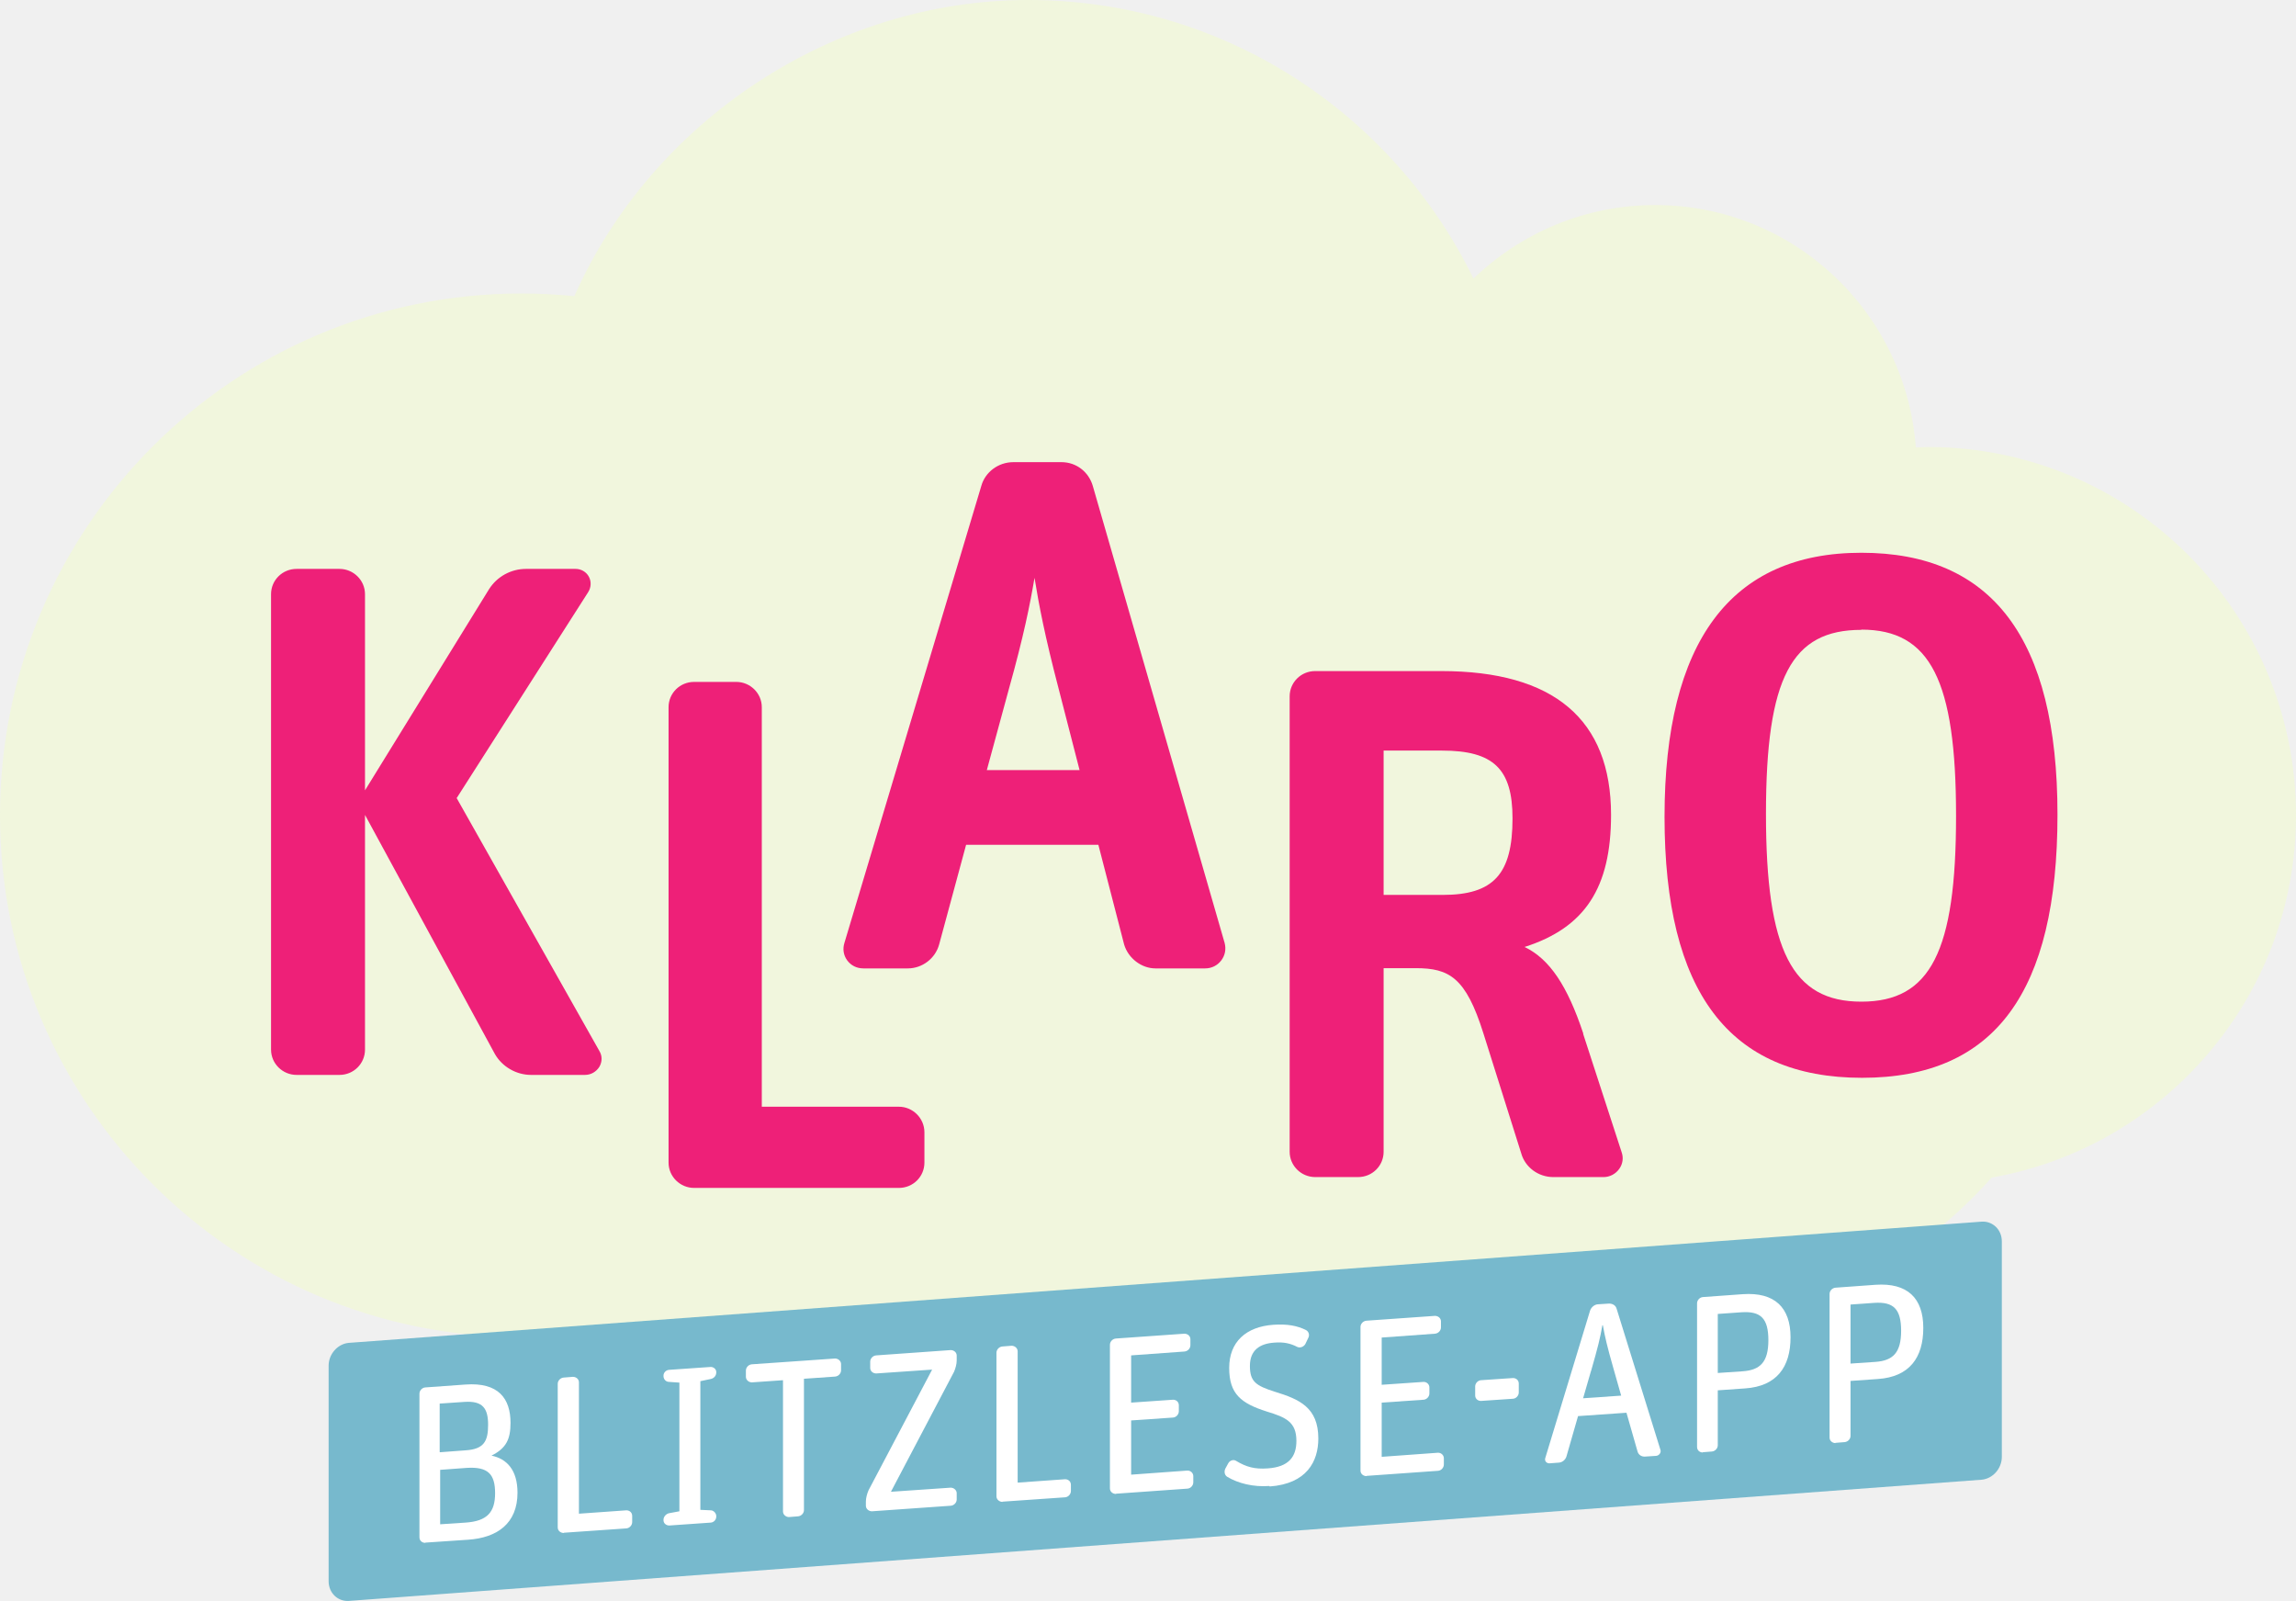
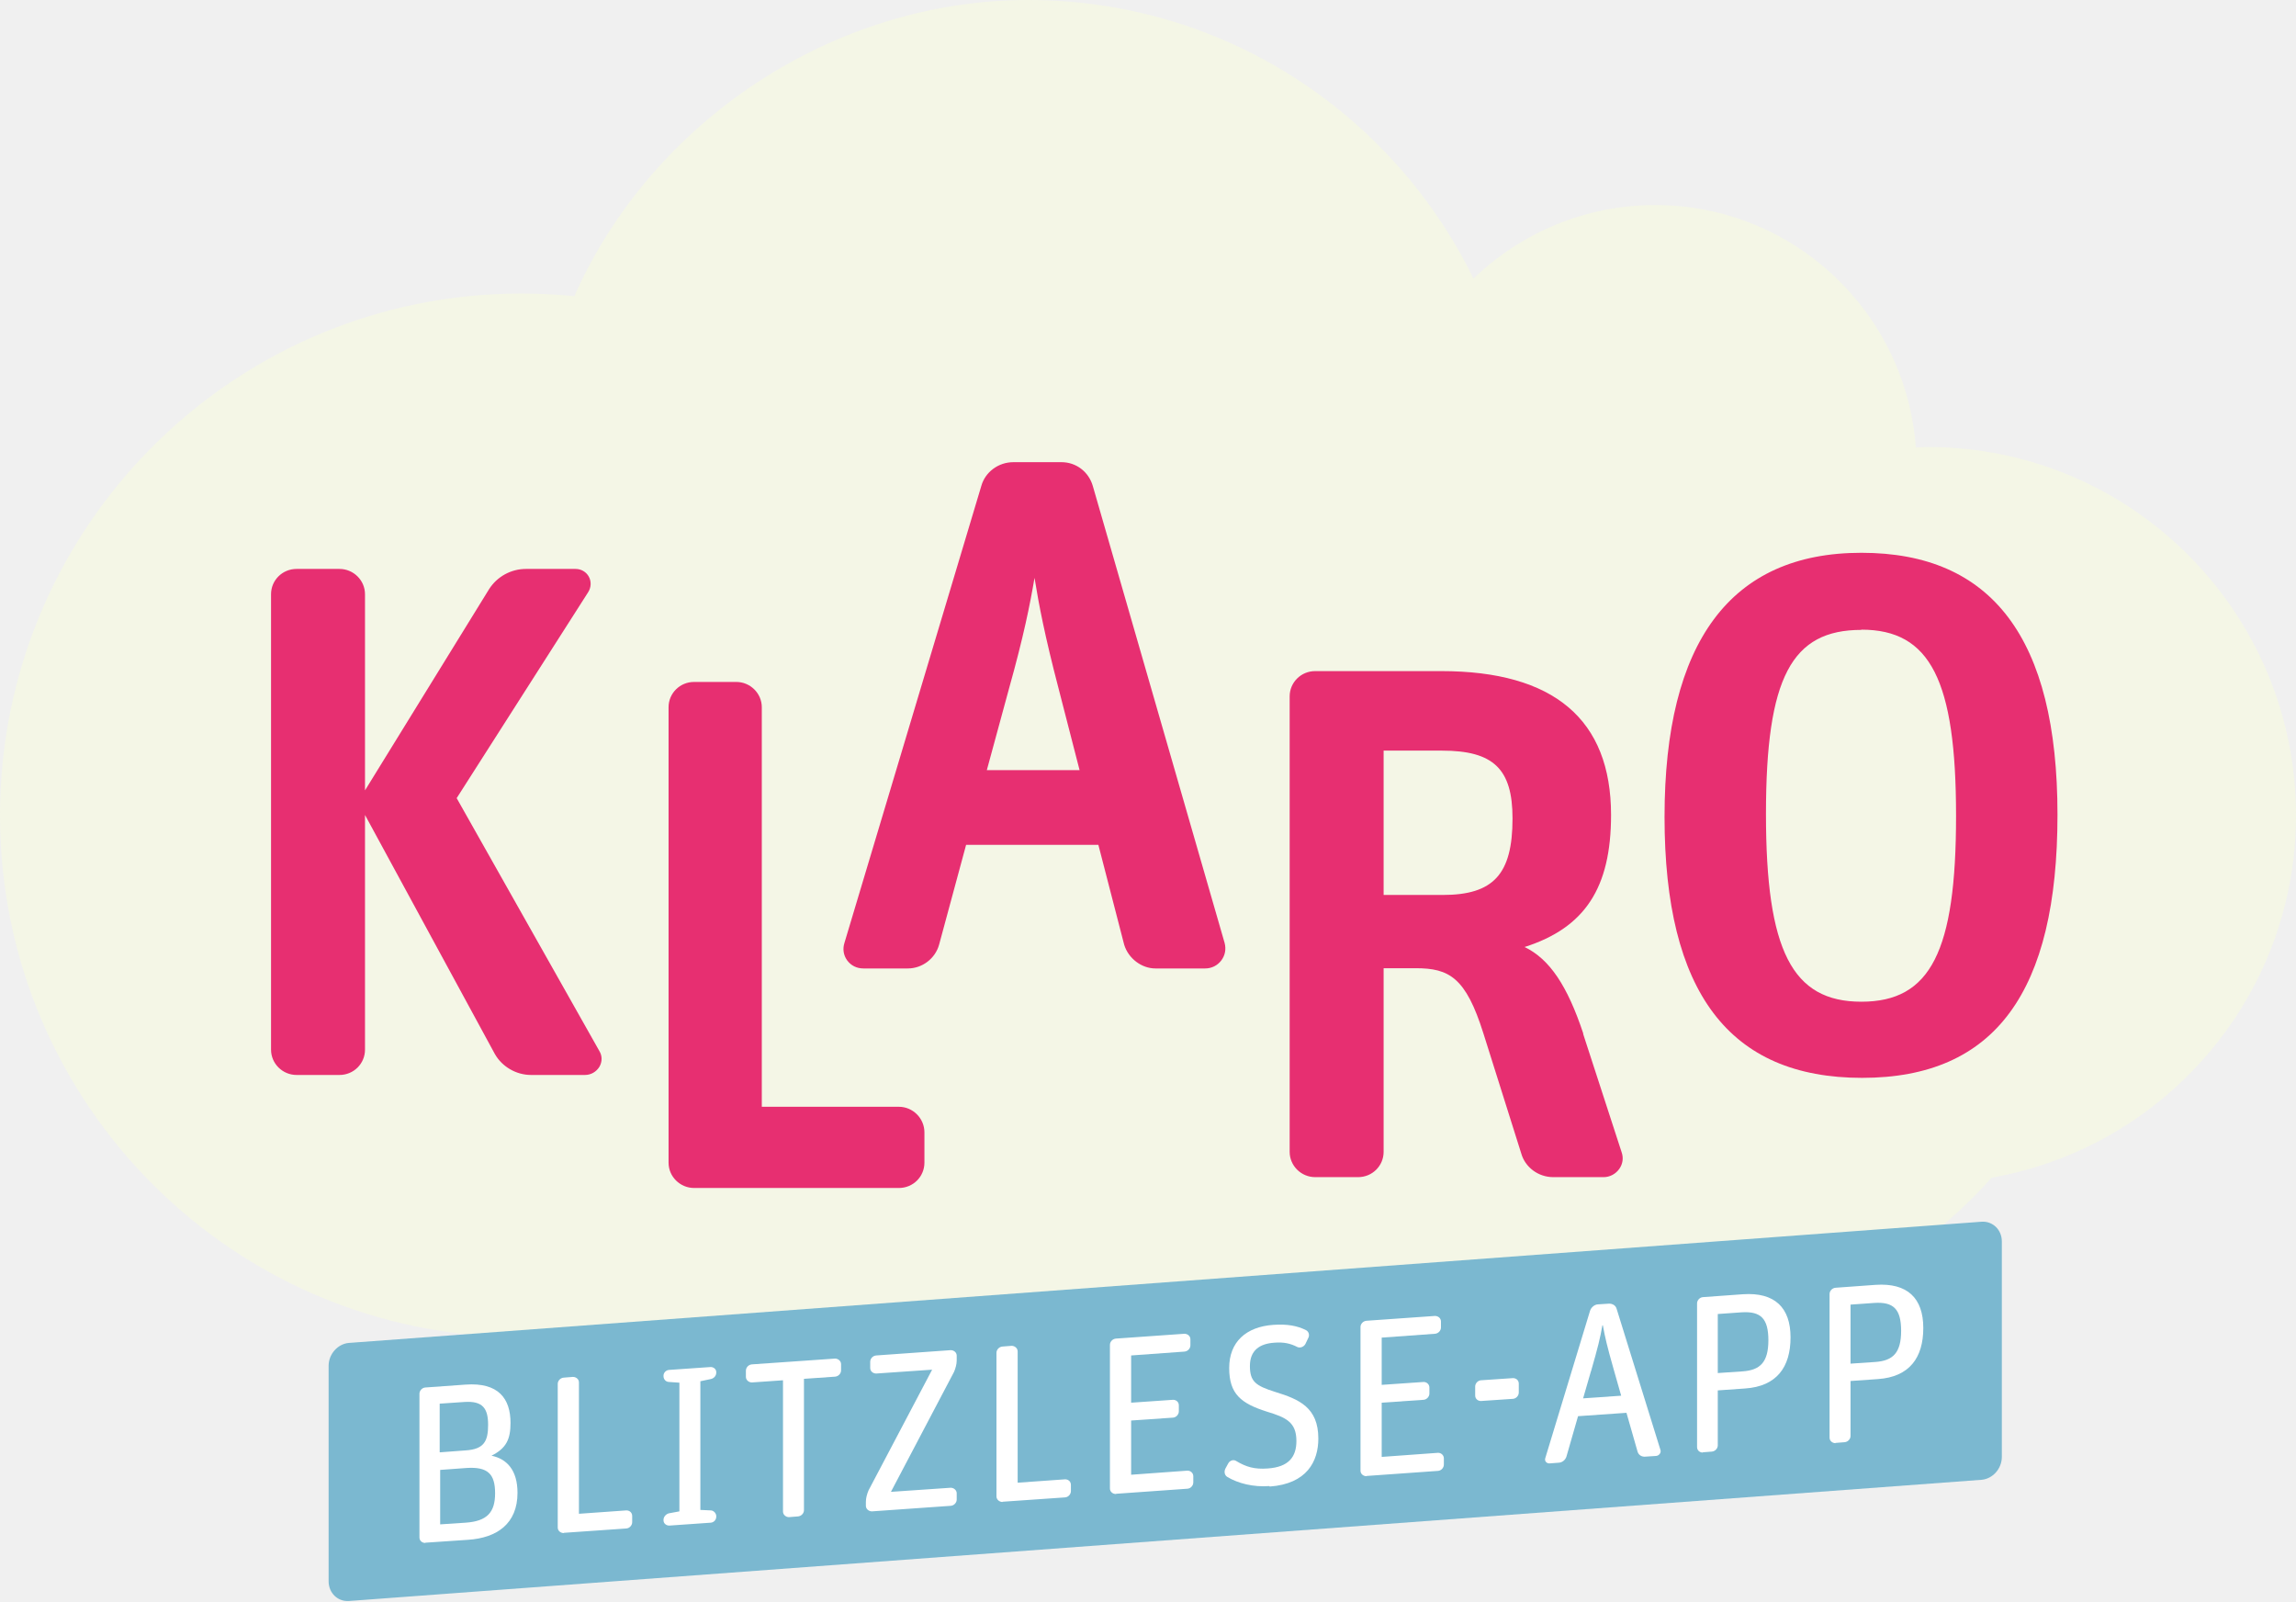
- <svg xmlns="http://www.w3.org/2000/svg" version="1.1" id="svg1" width="127.067" height="88.589" viewBox="0 0 127.067 88.589">
-   <defs id="defs1">
-     <clipPath clipPathUnits="userSpaceOnUse" id="clipPath2">
-       <path d="M 0,141.732 H 141.732 V 0 H 0 Z" transform="translate(-118.5161,-70.247)" id="path2" />
-     </clipPath>
-     <clipPath clipPathUnits="userSpaceOnUse" id="clipPath4">
-       <path d="M 0,141.732 H 141.732 V 0 H 0 Z" transform="translate(-42.1661,-70.957)" id="path4" />
-     </clipPath>
-     <clipPath clipPathUnits="userSpaceOnUse" id="clipPath6">
-       <path d="M 0,141.732 H 141.732 V 0 H 0 Z" transform="translate(-60.5161,-58.157)" id="path6" />
-     </clipPath>
-     <clipPath clipPathUnits="userSpaceOnUse" id="clipPath8">
-       <path d="M 0,141.732 H 141.732 V 0 H 0 Z" transform="translate(-68.0261,-72.127)" id="path8" />
-     </clipPath>
-     <clipPath clipPathUnits="userSpaceOnUse" id="clipPath10">
-       <path d="M 0,141.732 H 141.732 V 0 H 0 Z" transform="translate(-85.99611,-70.117)" id="path10" />
-     </clipPath>
-     <clipPath clipPathUnits="userSpaceOnUse" id="clipPath12">
-       <path d="M 0,141.732 H 141.732 V 0 H 0 Z" transform="translate(-100.4762,-77.957)" id="path12" />
-     </clipPath>
-     <clipPath clipPathUnits="userSpaceOnUse" id="clipPath14">
-       <path d="M 0,141.732 H 141.732 V 0 H 0 Z" transform="translate(-105.4661,-42.677)" id="path14" />
-     </clipPath>
-     <clipPath clipPathUnits="userSpaceOnUse" id="clipPath16">
-       <path d="M 0,141.732 H 141.732 V 0 H 0 Z" transform="translate(-41.4761,-40.827)" id="path16" />
-     </clipPath>
-     <clipPath clipPathUnits="userSpaceOnUse" id="clipPath18">
-       <path d="M 0,141.732 H 141.732 V 0 H 0 Z" transform="translate(-46.6161,-40.467)" id="path18" />
-     </clipPath>
-     <clipPath clipPathUnits="userSpaceOnUse" id="clipPath20">
-       <path d="M 0,141.732 H 141.732 V 0 H 0 Z" transform="translate(-50.9961,-40.777)" id="path20" />
-     </clipPath>
-     <clipPath clipPathUnits="userSpaceOnUse" id="clipPath22">
-       <path d="M 0,141.732 H 141.732 V 0 H 0 Z" transform="translate(-55.9661,-41.127)" id="path22" />
-     </clipPath>
-     <clipPath clipPathUnits="userSpaceOnUse" id="clipPath24">
-       <path d="M 0,141.732 H 141.732 V 0 H 0 Z" transform="translate(-59.4061,-41.367)" id="path24" />
-     </clipPath>
-     <clipPath clipPathUnits="userSpaceOnUse" id="clipPath26">
-       <path d="M 0,141.732 H 141.732 V 0 H 0 Z" transform="translate(-64.8261,-41.757)" id="path26" />
-     </clipPath>
-     <clipPath clipPathUnits="userSpaceOnUse" id="clipPath28">
-       <path d="M 0,141.732 H 141.732 V 0 H 0 Z" transform="translate(-69.5361,-42.087)" id="path28" />
-     </clipPath>
-     <clipPath clipPathUnits="userSpaceOnUse" id="clipPath30">
-       <path d="M 0,141.732 H 141.732 V 0 H 0 Z" transform="translate(-75.9061,-42.417)" id="path30" />
-     </clipPath>
-     <clipPath clipPathUnits="userSpaceOnUse" id="clipPath32">
-       <path d="M 0,141.732 H 141.732 V 0 H 0 Z" transform="translate(-79.9361,-42.827)" id="path32" />
-     </clipPath>
-     <clipPath clipPathUnits="userSpaceOnUse" id="clipPath34">
-       <path d="M 0,141.732 H 141.732 V 0 H 0 Z" transform="translate(-84.6861,-45.947)" id="path34" />
-     </clipPath>
-     <clipPath clipPathUnits="userSpaceOnUse" id="clipPath36">
-       <path d="M 0,141.732 H 141.732 V 0 H 0 Z" transform="translate(-89.2561,-47.197)" id="path36" />
-     </clipPath>
-     <clipPath clipPathUnits="userSpaceOnUse" id="clipPath38">
-       <path d="M 0,141.732 H 141.732 V 0 H 0 Z" transform="translate(-94.5161,-47.107)" id="path38" />
-     </clipPath>
-     <clipPath clipPathUnits="userSpaceOnUse" id="clipPath40">
-       <path d="M 0,141.732 H 141.732 V 0 H 0 Z" transform="translate(-100.0262,-47.497)" id="path40" />
-     </clipPath>
+ <svg xmlns="http://www.w3.org/2000/svg" id="Ebene_1" viewBox="0 0 95.3 66.45">
+   <defs>
+     <style>.cls-1{fill:#f4f6e6;}.cls-2{fill:#fff;}.cls-3{fill:#e72f71;}.cls-4{fill:#7bb8d0;}</style>
  </defs>
-   <g id="layer-MC0" transform="translate(-30.95481,-50.19333)">
-     <path id="path1" d="m 0,0 c 0,8.44 -6.84,15.29 -15.29,15.29 -0.16,0 -0.32,-0.02 -0.49,-0.02 -0.41,5.62 -5.09,10.06 -10.82,10.06 -2.93,0 -5.58,-1.17 -7.54,-3.05 -3.34,6.84 -10.35,11.56 -18.48,11.56 -8.13,0 -15.64,-5.06 -18.84,-12.29 -0.72,0.07 -1.45,0.11 -2.19,0.11 -11.96,0 -21.65,-9.7 -21.65,-21.66 0,-11.96 9.69,-21.65 21.65,-21.65 1.85,0 3.65,0.23 5.36,0.67 1.1,-1.76 3.04,-2.94 5.27,-2.94 1.95,0 3.68,0.9 4.82,2.3 2.87,-1.68 6.2,-2.66 9.77,-2.66 4.87,0 9.32,1.82 12.72,4.79 2.6,-1.3 5.53,-2.05 8.63,-2.05 5.75,0 10.9,2.52 14.45,6.51 C -5.46,-13.77 0,-7.52 0,0.01 Z" style="fill:#f1f6dd;fill-opacity:1;fill-rule:nonzero;stroke:none" transform="matrix(1.333333,0,0,-1.333333,158.0215,95.31333)" clip-path="url(#clipPath2)" />
-     <path id="path3" d="M 0,0 5.46,8.55 C 5.59,8.75 5.6,9 5.49,9.2 5.38,9.4 5.17,9.52 4.94,9.52 H 2.88 C 2.26,9.52 1.68,9.2 1.35,8.68 L -3.8,0.33 v 8.14 c 0,0.58 -0.48,1.05 -1.06,1.05 H -6.64 C -7.23,9.52 -7.7,9.05 -7.7,8.47 v -18.9 c 0,-0.58 0.48,-1.05 1.06,-1.05 h 1.78 c 0.59,0 1.06,0.47 1.06,1.05 v 9.74 l 5.39,-9.92 c 0.3,-0.53 0.89,-0.87 1.5,-0.87 h 2.24 c 0.25,0 0.47,0.13 0.6,0.34 0.12,0.21 0.12,0.45 0,0.65 L 0.01,0 Z" style="fill:#ee2078;fill-opacity:1;fill-rule:nonzero;stroke:none" transform="matrix(1.333333,0,0,-1.333333,56.22147,94.36667)" clip-path="url(#clipPath4)" />
-     <path id="path5" d="m 0,0 h -5.68 v 16.58 c 0,0.58 -0.48,1.05 -1.06,1.05 h -1.75 c -0.59,0 -1.06,-0.47 -1.06,-1.05 v -18.9 c 0,-0.58 0.48,-1.05 1.06,-1.05 h 8.5 c 0.59,0 1.06,0.47 1.06,1.05 v 1.26 C 1.07,-0.48 0.59,0 0.01,0 Z" style="fill:#ee2078;fill-opacity:1;fill-rule:nonzero;stroke:none" transform="matrix(1.333333,0,0,-1.333333,80.68813,111.4333)" clip-path="url(#clipPath6)" />
-     <path id="path7" d="m 0,0 h -3.85 l 0.92,3.38 c 0.61,2.18 0.87,3.48 1.06,4.6 0.18,-1.11 0.42,-2.38 1,-4.6 z m 0.55,11.79 c -0.17,0.59 -0.69,0.99 -1.3,0.99 h -2 c -0.62,0 -1.17,-0.41 -1.33,-0.99 L -9.76,-7.17 c -0.08,-0.25 -0.04,-0.51 0.11,-0.72 0.16,-0.22 0.4,-0.34 0.68,-0.34 h 1.84 c 0.6,0 1.14,0.41 1.3,0.99 l 1.12,4.14 h 5.49 l 1.07,-4.14 c 0.17,-0.57 0.72,-0.99 1.3,-0.99 h 2.06 c 0.27,0 0.51,0.12 0.67,0.33 0.16,0.21 0.21,0.47 0.14,0.73 0,0 -5.47,18.96 -5.47,18.96" style="fill:#ee2078;fill-opacity:1;fill-rule:nonzero;stroke:none" transform="matrix(1.333333,0,0,-1.333333,90.70147,92.80667)" clip-path="url(#clipPath8)" />
-     <path id="path9" d="m 0,0 c 0,-2.31 -0.79,-3.17 -2.9,-3.17 h -2.45 v 5.99 h 2.42 C -0.79,2.82 0,2.06 0,0.01 Z m 2.94,-8.93 c -0.66,1.99 -1.4,3.1 -2.44,3.6 2.51,0.8 3.59,2.46 3.59,5.48 0,3.96 -2.37,5.97 -7.05,5.97 h -5.23 c -0.59,0 -1.06,-0.47 -1.06,-1.05 v -18.9 c 0,-0.58 0.48,-1.05 1.06,-1.05 h 1.78 c 0.59,0 1.06,0.47 1.06,1.05 v 7.62 h 1.33 c 1.39,0 2.08,-0.38 2.81,-2.7 l 1.57,-4.98 c 0.16,-0.58 0.71,-0.99 1.33,-0.99 h 2.09 c 0.26,0 0.5,0.13 0.65,0.34 0.15,0.21 0.18,0.46 0.1,0.69 l -1.6,4.92 z" style="fill:#ee2078;fill-opacity:1;fill-rule:nonzero;stroke:none" transform="matrix(1.333333,0,0,-1.333333,114.6615,95.48667)" clip-path="url(#clipPath10)" />
-     <path id="path11" d="m 0,0 c 2.86,0 3.93,-2.1 3.93,-7.73 0,-5.63 -1.06,-7.71 -3.93,-7.71 -2.87,0 -3.96,2.11 -3.96,7.79 0,5.68 1.07,7.64 3.96,7.64 z m 0,3.19 c -5.42,0 -8.17,-3.69 -8.17,-10.96 0,-7.27 2.68,-10.83 8.2,-10.83 5.52,0 8.11,3.57 8.11,10.92 C 8.14,-0.33 5.4,3.19 0,3.19" style="fill:#ee2078;fill-opacity:1;fill-rule:nonzero;stroke:none" transform="matrix(1.333333,0,0,-1.333333,133.9683,85.03333)" clip-path="url(#clipPath12)" />
-     <path id="path13" d="m 0,0 -67.77,-5.03 c -0.46,-0.03 -0.84,0.33 -0.84,0.82 v 8.94 c 0,0.49 0.38,0.91 0.84,0.95 L 0,10.71 C 0.46,10.74 0.84,10.38 0.84,9.89 V 0.95 C 0.84,0.46 0.46,0.04 0,0" style="fill:#77b9cd;fill-opacity:1;fill-rule:nonzero;stroke:none" transform="matrix(1.333333,0,0,-1.333333,140.6215,132.0733)" clip-path="url(#clipPath14)" />
-     <path id="path15" d="M 0,0 1.06,0.07 C 1.96,0.13 2.29,0.5 2.29,1.29 2.29,2.08 2,2.4 1.1,2.34 L 0.01,2.26 V 0 Z M 0,2.99 1.07,3.07 C 1.83,3.12 2,3.45 2,4.13 2,4.81 1.78,5.13 1.02,5.08 L -0.01,5.01 V 3 Z m -0.61,-3.76 c -0.13,0 -0.24,0.09 -0.24,0.23 v 5.96 c 0,0.13 0.11,0.25 0.24,0.26 L 1.06,5.8 C 2.43,5.9 2.93,5.22 2.93,4.21 2.93,3.54 2.76,3.16 2.14,2.85 2.77,2.72 3.22,2.26 3.22,1.31 3.22,0.03 2.37,-0.56 1.17,-0.64 L -0.6,-0.76 Z" style="fill:#ffffff;fill-opacity:1;fill-rule:nonzero;stroke:none" transform="matrix(1.333333,0,0,-1.333333,55.30147,134.54)" clip-path="url(#clipPath16)" />
-     <path id="path17" d="m 0,0 c -0.13,0 -0.25,0.09 -0.25,0.23 v 5.96 c 0,0.13 0.11,0.25 0.25,0.26 l 0.38,0.03 c 0.13,0 0.25,-0.09 0.25,-0.23 V 0.8 L 2.6,0.94 c 0.13,0 0.24,-0.09 0.24,-0.23 V 0.45 C 2.84,0.32 2.73,0.2 2.6,0.19 L 0.01,0.01 Z" style="fill:#ffffff;fill-opacity:1;fill-rule:nonzero;stroke:none" transform="matrix(1.333333,0,0,-1.333333,62.1548,135.02)" clip-path="url(#clipPath18)" />
-     <path id="path19" d="m 0,0 c -0.13,0 -0.24,0.09 -0.24,0.22 v 0.02 c 0,0.12 0.1,0.24 0.23,0.27 l 0.43,0.08 v 5.34 l -0.43,0.03 c -0.13,0 -0.23,0.11 -0.23,0.24 v 0.02 c 0,0.12 0.1,0.23 0.23,0.24 l 1.73,0.12 c 0.12,0 0.23,-0.09 0.23,-0.21 V 6.35 C 1.95,6.22 1.86,6.11 1.72,6.08 L 1.29,5.99 V 0.65 L 1.72,0.63 c 0.12,0 0.23,-0.12 0.23,-0.24 V 0.37 C 1.95,0.24 1.85,0.13 1.72,0.12 Z" style="fill:#ffffff;fill-opacity:1;fill-rule:nonzero;stroke:none" transform="matrix(1.333333,0,0,-1.333333,67.9948,134.6067)" clip-path="url(#clipPath20)" />
-     <path id="path21" d="M 0,0 C -0.13,0 -0.25,0.1 -0.25,0.23 V 5.68 L -1.54,5.59 c -0.13,0 -0.25,0.1 -0.25,0.23 v 0.26 c 0,0.13 0.11,0.25 0.25,0.26 l 3.45,0.24 c 0.13,0 0.25,-0.1 0.25,-0.23 V 6.09 C 2.16,5.96 2.05,5.84 1.91,5.83 L 0.62,5.74 V 0.29 C 0.62,0.16 0.51,0.04 0.37,0.03 L -0.01,0 Z" style="fill:#ffffff;fill-opacity:1;fill-rule:nonzero;stroke:none" transform="matrix(1.333333,0,0,-1.333333,74.62147,134.14)" clip-path="url(#clipPath22)" />
-     <path id="path23" d="M 0,0 C -0.13,0 -0.25,0.1 -0.25,0.23 V 0.4 c 0,0.15 0.05,0.33 0.11,0.47 L 2.5,5.88 0.18,5.72 c -0.13,0 -0.25,0.09 -0.25,0.23 v 0.26 c 0,0.13 0.11,0.25 0.25,0.26 L 3.27,6.69 C 3.4,6.69 3.52,6.6 3.52,6.46 V 6.26 C 3.52,6.11 3.47,5.93 3.41,5.79 L 0.79,0.81 3.27,0.98 c 0.13,0 0.25,-0.1 0.25,-0.23 V 0.49 C 3.52,0.36 3.41,0.24 3.27,0.23 Z" style="fill:#ffffff;fill-opacity:1;fill-rule:nonzero;stroke:none" transform="matrix(1.333333,0,0,-1.333333,79.20813,133.82)" clip-path="url(#clipPath24)" />
-     <path id="path25" d="m 0,0 c -0.13,0 -0.25,0.1 -0.25,0.23 v 5.96 c 0,0.13 0.11,0.25 0.25,0.26 l 0.38,0.03 c 0.13,0 0.25,-0.1 0.25,-0.23 V 0.8 L 2.6,0.94 c 0.13,0 0.24,-0.09 0.24,-0.23 V 0.45 C 2.84,0.32 2.73,0.2 2.6,0.19 L 0.01,0.01 Z" style="fill:#ffffff;fill-opacity:1;fill-rule:nonzero;stroke:none" transform="matrix(1.333333,0,0,-1.333333,86.4348,133.3)" clip-path="url(#clipPath26)" />
-     <path id="path27" d="m 0,0 c -0.13,0 -0.25,0.09 -0.25,0.23 v 5.96 c 0,0.13 0.11,0.25 0.25,0.26 l 2.84,0.2 c 0.13,0 0.25,-0.09 0.25,-0.23 V 6.17 C 3.09,6.04 2.98,5.92 2.84,5.91 L 0.63,5.75 V 3.79 L 2.37,3.91 C 2.5,3.91 2.61,3.82 2.61,3.68 V 3.43 C 2.61,3.3 2.5,3.18 2.37,3.17 L 0.63,3.05 V 0.8 l 2.34,0.17 c 0.13,0 0.24,-0.1 0.24,-0.23 V 0.48 C 3.21,0.35 3.1,0.23 2.97,0.22 L 0.01,0.01 Z" style="fill:#ffffff;fill-opacity:1;fill-rule:nonzero;stroke:none" transform="matrix(1.333333,0,0,-1.333333,92.7148,132.86)" clip-path="url(#clipPath28)" />
-     <path id="path29" d="m 0,0 c -0.67,-0.05 -1.3,0.11 -1.75,0.38 -0.11,0.07 -0.14,0.21 -0.08,0.34 l 0.12,0.22 c 0.07,0.13 0.23,0.17 0.33,0.1 0.42,-0.25 0.76,-0.35 1.31,-0.31 0.87,0.06 1.19,0.48 1.19,1.14 0,0.79 -0.44,0.98 -1.23,1.22 -1.07,0.34 -1.56,0.73 -1.56,1.81 0,1.08 0.7,1.71 1.83,1.79 0.59,0.04 1,-0.04 1.36,-0.22 C 1.63,6.41 1.68,6.27 1.61,6.14 L 1.49,5.89 C 1.42,5.77 1.27,5.72 1.16,5.77 0.87,5.92 0.59,5.98 0.21,5.95 -0.41,5.91 -0.81,5.63 -0.81,4.98 -0.81,4.33 -0.56,4.16 0.23,3.91 1.24,3.6 2.03,3.26 2.03,1.97 2.03,1.02 1.55,0.09 0.01,-0.02 Z" style="fill:#ffffff;fill-opacity:1;fill-rule:nonzero;stroke:none" transform="matrix(1.333333,0,0,-1.333333,101.2081,132.42)" clip-path="url(#clipPath30)" />
-     <path id="path31" d="m 0,0 c -0.13,0 -0.25,0.09 -0.25,0.23 v 5.96 c 0,0.13 0.11,0.25 0.25,0.26 l 2.84,0.2 c 0.13,0 0.25,-0.09 0.25,-0.23 V 6.17 C 3.09,6.04 2.98,5.92 2.84,5.91 L 0.63,5.75 V 3.79 l 1.74,0.12 c 0.13,0 0.24,-0.1 0.24,-0.23 V 3.43 C 2.61,3.3 2.5,3.18 2.37,3.17 L 0.63,3.05 V 0.8 l 2.34,0.17 c 0.13,0 0.24,-0.1 0.24,-0.23 V 0.48 C 3.21,0.35 3.1,0.23 2.97,0.22 L 0.01,0.01 Z" style="fill:#ffffff;fill-opacity:1;fill-rule:nonzero;stroke:none" transform="matrix(1.333333,0,0,-1.333333,106.5815,131.8733)" clip-path="url(#clipPath32)" />
-     <path id="path33" d="M 0,0 C -0.13,0 -0.24,0.09 -0.24,0.23 V 0.6 c 0,0.13 0.11,0.25 0.24,0.26 l 1.33,0.09 c 0.13,0 0.24,-0.09 0.24,-0.23 V 0.35 C 1.57,0.22 1.46,0.1 1.33,0.09 Z" style="fill:#ffffff;fill-opacity:1;fill-rule:nonzero;stroke:none" transform="matrix(1.333333,0,0,-1.333333,112.9148,127.7133)" clip-path="url(#clipPath34)" />
-     <path id="path35" d="M 0,0 -0.33,-1.14 1.25,-1.03 0.94,0.06 C 0.66,1.04 0.58,1.4 0.49,1.89 H 0.47 C 0.38,1.37 0.29,1 0,-0.01 Z m -1.73,-3.84 c -0.12,0 -0.21,0.1 -0.17,0.22 l 1.86,6.12 c 0.05,0.14 0.18,0.25 0.32,0.26 l 0.47,0.03 c 0.14,0 0.27,-0.07 0.31,-0.21 L 2.88,-3.28 C 2.92,-3.4 2.82,-3.52 2.7,-3.53 L 2.24,-3.56 C 2.1,-3.57 1.97,-3.49 1.93,-3.35 l -0.46,1.61 -2.01,-0.14 -0.48,-1.67 c -0.04,-0.14 -0.17,-0.25 -0.31,-0.26 0,0 -0.4,-0.03 -0.4,-0.03" style="fill:#ffffff;fill-opacity:1;fill-rule:nonzero;stroke:none" transform="matrix(1.333333,0,0,-1.333333,119.0081,126.0467)" clip-path="url(#clipPath36)" />
-     <path id="path37" d="M 0,0 1.03,0.07 C 1.76,0.12 2.1,0.45 2.1,1.36 2.1,2.27 1.78,2.57 0.99,2.52 L 0,2.45 Z m -0.62,-3.3 c -0.13,0 -0.24,0.09 -0.24,0.23 v 5.96 c 0,0.13 0.11,0.25 0.24,0.26 L 1.04,3.27 C 2.36,3.36 3.02,2.72 3.02,1.48 3.02,0.24 2.44,-0.55 1.14,-0.64 L 0,-0.72 V -3 c 0,-0.13 -0.11,-0.25 -0.25,-0.26 l -0.38,-0.03 z" style="fill:#ffffff;fill-opacity:1;fill-rule:nonzero;stroke:none" transform="matrix(1.333333,0,0,-1.333333,126.0215,126.1667)" clip-path="url(#clipPath38)" />
-     <path id="path39" d="M 0,0 1.03,0.07 C 1.76,0.12 2.1,0.45 2.1,1.36 2.1,2.27 1.78,2.57 0.99,2.52 L 0,2.45 Z m -0.62,-3.3 c -0.13,0 -0.25,0.09 -0.25,0.23 v 5.96 c 0,0.13 0.11,0.25 0.25,0.26 L 1.04,3.27 C 2.36,3.36 3.02,2.72 3.02,1.48 3.02,0.24 2.44,-0.55 1.14,-0.64 L 0,-0.72 V -3 c 0,-0.13 -0.11,-0.25 -0.25,-0.26 l -0.38,-0.03 z" style="fill:#ffffff;fill-opacity:1;fill-rule:nonzero;stroke:none" transform="matrix(1.333333,0,0,-1.333333,133.3683,125.6467)" clip-path="url(#clipPath40)" />
-   </g>
+   <path class="cls-1" d="m95.3,33.84c0-8.44-6.84-15.29-15.29-15.29-.16,0-.32.02-.49.02-.41-5.62-5.09-10.06-10.82-10.06-2.93,0-5.58,1.17-7.54,3.05C57.82,4.72,50.81,0,42.68,0s-15.64,5.06-18.84,12.29c-.72-.07-1.45-.11-2.19-.11C9.69,12.18,0,21.88,0,33.84s9.69,21.65,21.65,21.65c1.85,0,3.65-.23,5.36-.67,1.1,1.76,3.04,2.94,5.27,2.94,1.95,0,3.68-.9,4.82-2.3,2.87,1.68,6.2,2.66,9.77,2.66,4.87,0,9.32-1.82,12.72-4.79,2.6,1.3,5.53,2.05,8.63,2.05,5.75,0,10.9-2.52,14.45-6.51,7.17-1.26,12.63-7.51,12.63-15.04Z" />
+   <path class="cls-3" d="m18.95,33.13l5.46-8.55c.13-.2.14-.45.03-.65-.11-.2-.32-.32-.55-.32h-2.06c-.62,0-1.2.32-1.53.84l-5.15,8.35v-8.14c0-.58-.48-1.05-1.06-1.05h-1.78c-.59,0-1.06.47-1.06,1.05v18.9c0,.58.48,1.05,1.06,1.05h1.78c.59,0,1.06-.47,1.06-1.05v-9.74l5.39,9.92c.3.53.89.87,1.5.87h2.24c.25,0,.47-.13.6-.34.12-.21.12-.45,0-.65l-5.92-10.49Z" />
+   <path class="cls-3" d="m37.3,45.93h-5.68v-16.58c0-.58-.48-1.05-1.06-1.05h-1.75c-.59,0-1.06.47-1.06,1.05v18.9c0,.58.48,1.05,1.06,1.05h8.5c.59,0,1.06-.47,1.06-1.05v-1.26c0-.58-.48-1.06-1.06-1.06Z" />
+   <path class="cls-3" d="m45.36,20.17c-.17-.59-.69-.99-1.3-.99h-2c-.62,0-1.17.41-1.33.99l-5.68,18.96c-.08.25-.04.51.11.72.16.22.4.34.68.34h1.84c.6,0,1.14-.41,1.3-.99l1.12-4.14h5.49l1.07,4.14c.17.57.72.99,1.3.99h2.06c.27,0,.51-.12.67-.33.16-.21.21-.47.14-.73l-5.47-18.96Zm-.55,11.79h-3.85l.92-3.38c.61-2.18.87-3.48,1.06-4.6.18,1.11.42,2.38,1,4.6l.87,3.38Z" />
+   <path class="cls-3" d="m65.72,42.9c-.66-1.99-1.4-3.1-2.44-3.6,2.51-.8,3.59-2.46,3.59-5.48,0-3.96-2.37-5.97-7.05-5.97h-5.23c-.59,0-1.06.47-1.06,1.05v18.9c0,.58.48,1.05,1.06,1.05h1.78c.59,0,1.06-.47,1.06-1.05v-7.62h1.33c1.39,0,2.08.38,2.81,2.7l1.57,4.98c.16.58.71.99,1.33.99h2.09c.26,0,.5-.13.65-.34.15-.21.18-.46.1-.69l-1.6-4.92Zm-2.94-8.93c0,2.31-.79,3.17-2.9,3.17h-2.45v-5.99h2.42c2.14,0,2.93.76,2.93,2.81Z" />
+   <path class="cls-3" d="m77.26,22.94c-5.42,0-8.17,3.69-8.17,10.96s2.68,10.83,8.2,10.83,8.11-3.57,8.11-10.92-2.74-10.87-8.14-10.87Zm0,3.19c2.86,0,3.93,2.1,3.93,7.73s-1.06,7.71-3.93,7.71-3.96-2.11-3.96-7.79,1.07-7.64,3.96-7.64Z" />
+   <path class="cls-4" d="m82.25,61.41l-67.77,5.03c-.46.03-.84-.33-.84-.82v-8.94c0-.49.38-.91.84-.95l67.77-5.03c.46-.03.84.33.84.82v8.94c0,.49-.38.91-.84.95Z" />
+   <path class="cls-2" d="m17.65,64.03c-.13,0-.24-.09-.24-.23v-5.96c0-.13.11-.25.24-.26l1.67-.12c1.37-.1,1.87.58,1.87,1.59,0,.67-.17,1.05-.79,1.36.63.13,1.08.59,1.08,1.54,0,1.28-.85,1.87-2.05,1.95l-1.77.12Zm.61-3.76l1.07-.08c.76-.05.93-.38.93-1.06s-.22-1-.98-.95l-1.03.07v2.01Zm0,2.99l1.06-.07c.9-.06,1.23-.43,1.23-1.22s-.29-1.11-1.19-1.05l-1.09.08v2.26Z" />
+   <path class="cls-2" d="m23.4,63.62c-.13,0-.25-.09-.25-.23v-5.96c0-.13.11-.25.25-.26l.38-.03c.13,0,.25.09.25.23v5.45l1.97-.14c.13,0,.24.09.24.23v.26c0,.13-.11.25-.24.26l-2.59.18Z" />
+   <path class="cls-2" d="m27.78,63.31c-.13,0-.24-.09-.24-.22v-.02c0-.12.1-.24.23-.27l.43-.08v-5.34l-.43-.03c-.13,0-.23-.11-.23-.24v-.02c0-.12.1-.23.23-.24l1.73-.12c.12,0,.23.09.23.21v.02c0,.13-.09.24-.23.27l-.43.09v5.34l.43.02c.12,0,.23.12.23.24v.02c0,.13-.1.24-.23.25l-1.72.12Z" />
+   <path class="cls-2" d="m32.75,62.96c-.13,0-.25-.1-.25-.23v-5.45l-1.29.09c-.13,0-.25-.1-.25-.23v-.26c0-.13.11-.25.25-.26l3.45-.24c.13,0,.25.1.25.23v.26c0,.13-.11.25-.25.26l-1.29.09v5.45c0,.13-.11.25-.25.26l-.38.03Z" />
+   <path class="cls-2" d="m36.19,62.72c-.13,0-.25-.1-.25-.23v-.17c0-.15.05-.33.11-.47l2.64-5.01-2.32.16c-.13,0-.25-.09-.25-.23v-.26c0-.13.11-.25.25-.26l3.09-.22c.13,0,.25.09.25.23v.2c0,.15-.05.33-.11.47l-2.62,4.98,2.48-.17c.13,0,.25.1.25.23v.26c0,.13-.11.25-.25.26l-3.27.23Z" />
+   <path class="cls-2" d="m41.61,62.33c-.13,0-.25-.1-.25-.23v-5.96c0-.13.11-.25.25-.26l.38-.03c.13,0,.25.1.25.23v5.45l1.97-.14c.13,0,.24.09.24.23v.26c0,.13-.11.25-.24.26l-2.59.18Z" />
+   <path class="cls-2" d="m46.32,62c-.13,0-.25-.09-.25-.23v-5.96c0-.13.11-.25.25-.26l2.84-.2c.13,0,.25.09.25.23v.25c0,.13-.11.25-.25.26l-2.21.16v1.96l1.74-.12c.13,0,.24.09.24.23v.25c0,.13-.11.25-.24.26l-1.74.12v2.25l2.34-.17c.13,0,.24.1.24.23v.26c0,.13-.11.25-.24.26l-2.96.21Z" />
+   <path class="cls-2" d="m52.69,61.67c-.67.05-1.3-.11-1.75-.38-.11-.07-.14-.21-.08-.34l.12-.22c.07-.13.23-.17.33-.1.42.25.76.35,1.31.31.87-.06,1.19-.48,1.19-1.14,0-.79-.44-.98-1.23-1.22-1.07-.34-1.56-.73-1.56-1.81s.7-1.71,1.83-1.79c.59-.04,1,.04,1.36.22.11.06.16.2.09.33l-.12.25c-.07.12-.22.17-.33.12-.29-.15-.57-.21-.95-.18-.62.04-1.02.32-1.02.97s.25.82,1.04,1.07c1.01.31,1.8.65,1.8,1.94,0,.95-.48,1.88-2.02,1.99Z" />
+   <path class="cls-2" d="m56.72,61.26c-.13,0-.25-.09-.25-.23v-5.96c0-.13.11-.25.25-.26l2.84-.2c.13,0,.25.09.25.23v.25c0,.13-.11.25-.25.26l-2.21.16v1.96l1.74-.12c.13,0,.24.1.24.23v.25c0,.13-.11.25-.24.26l-1.74.12v2.25l2.34-.17c.13,0,.24.1.24.23v.26c0,.13-.11.25-.24.26l-2.96.21Z" />
+   <path class="cls-2" d="m61.47,58.14c-.13,0-.24-.09-.24-.23v-.37c0-.13.11-.25.24-.26l1.33-.09c.13,0,.24.09.24.23v.37c0,.13-.11.25-.24.26l-1.33.09Z" />
+   <path class="cls-2" d="m64.31,60.73c-.12,0-.21-.1-.17-.22l1.86-6.12c.05-.14.18-.25.32-.26l.47-.03c.14,0,.27.07.31.21l1.82,5.86c.04.12-.06.24-.18.25l-.46.03c-.14.01-.27-.07-.31-.21l-.46-1.61-2.01.14-.48,1.67c-.04.14-.17.25-.31.26l-.4.03Zm1.73-3.84l-.33,1.14,1.58-.11-.31-1.09c-.28-.98-.36-1.34-.45-1.83h-.02c-.09.52-.18.89-.47,1.9Z" />
+   <path class="cls-2" d="m70.68,60.28c-.13,0-.24-.09-.24-.23v-5.96c0-.13.11-.25.24-.26l1.66-.12c1.32-.09,1.98.55,1.98,1.79s-.58,2.03-1.88,2.12l-1.14.08v2.28c0,.13-.11.25-.25.26l-.38.03Zm.62-3.3l1.03-.07c.73-.05,1.07-.38,1.07-1.29s-.32-1.21-1.11-1.16l-.99.07v2.45Z" />
+   <path class="cls-2" d="m76.19,59.89c-.13,0-.25-.09-.25-.23v-5.96c0-.13.11-.25.25-.26l1.66-.12c1.32-.09,1.98.55,1.98,1.79s-.58,2.03-1.88,2.12l-1.14.08v2.28c0,.13-.11.25-.25.26l-.38.03Zm.62-3.3l1.03-.07c.73-.05,1.07-.38,1.07-1.29s-.32-1.21-1.11-1.16l-.99.07v2.45Z" />
</svg>
